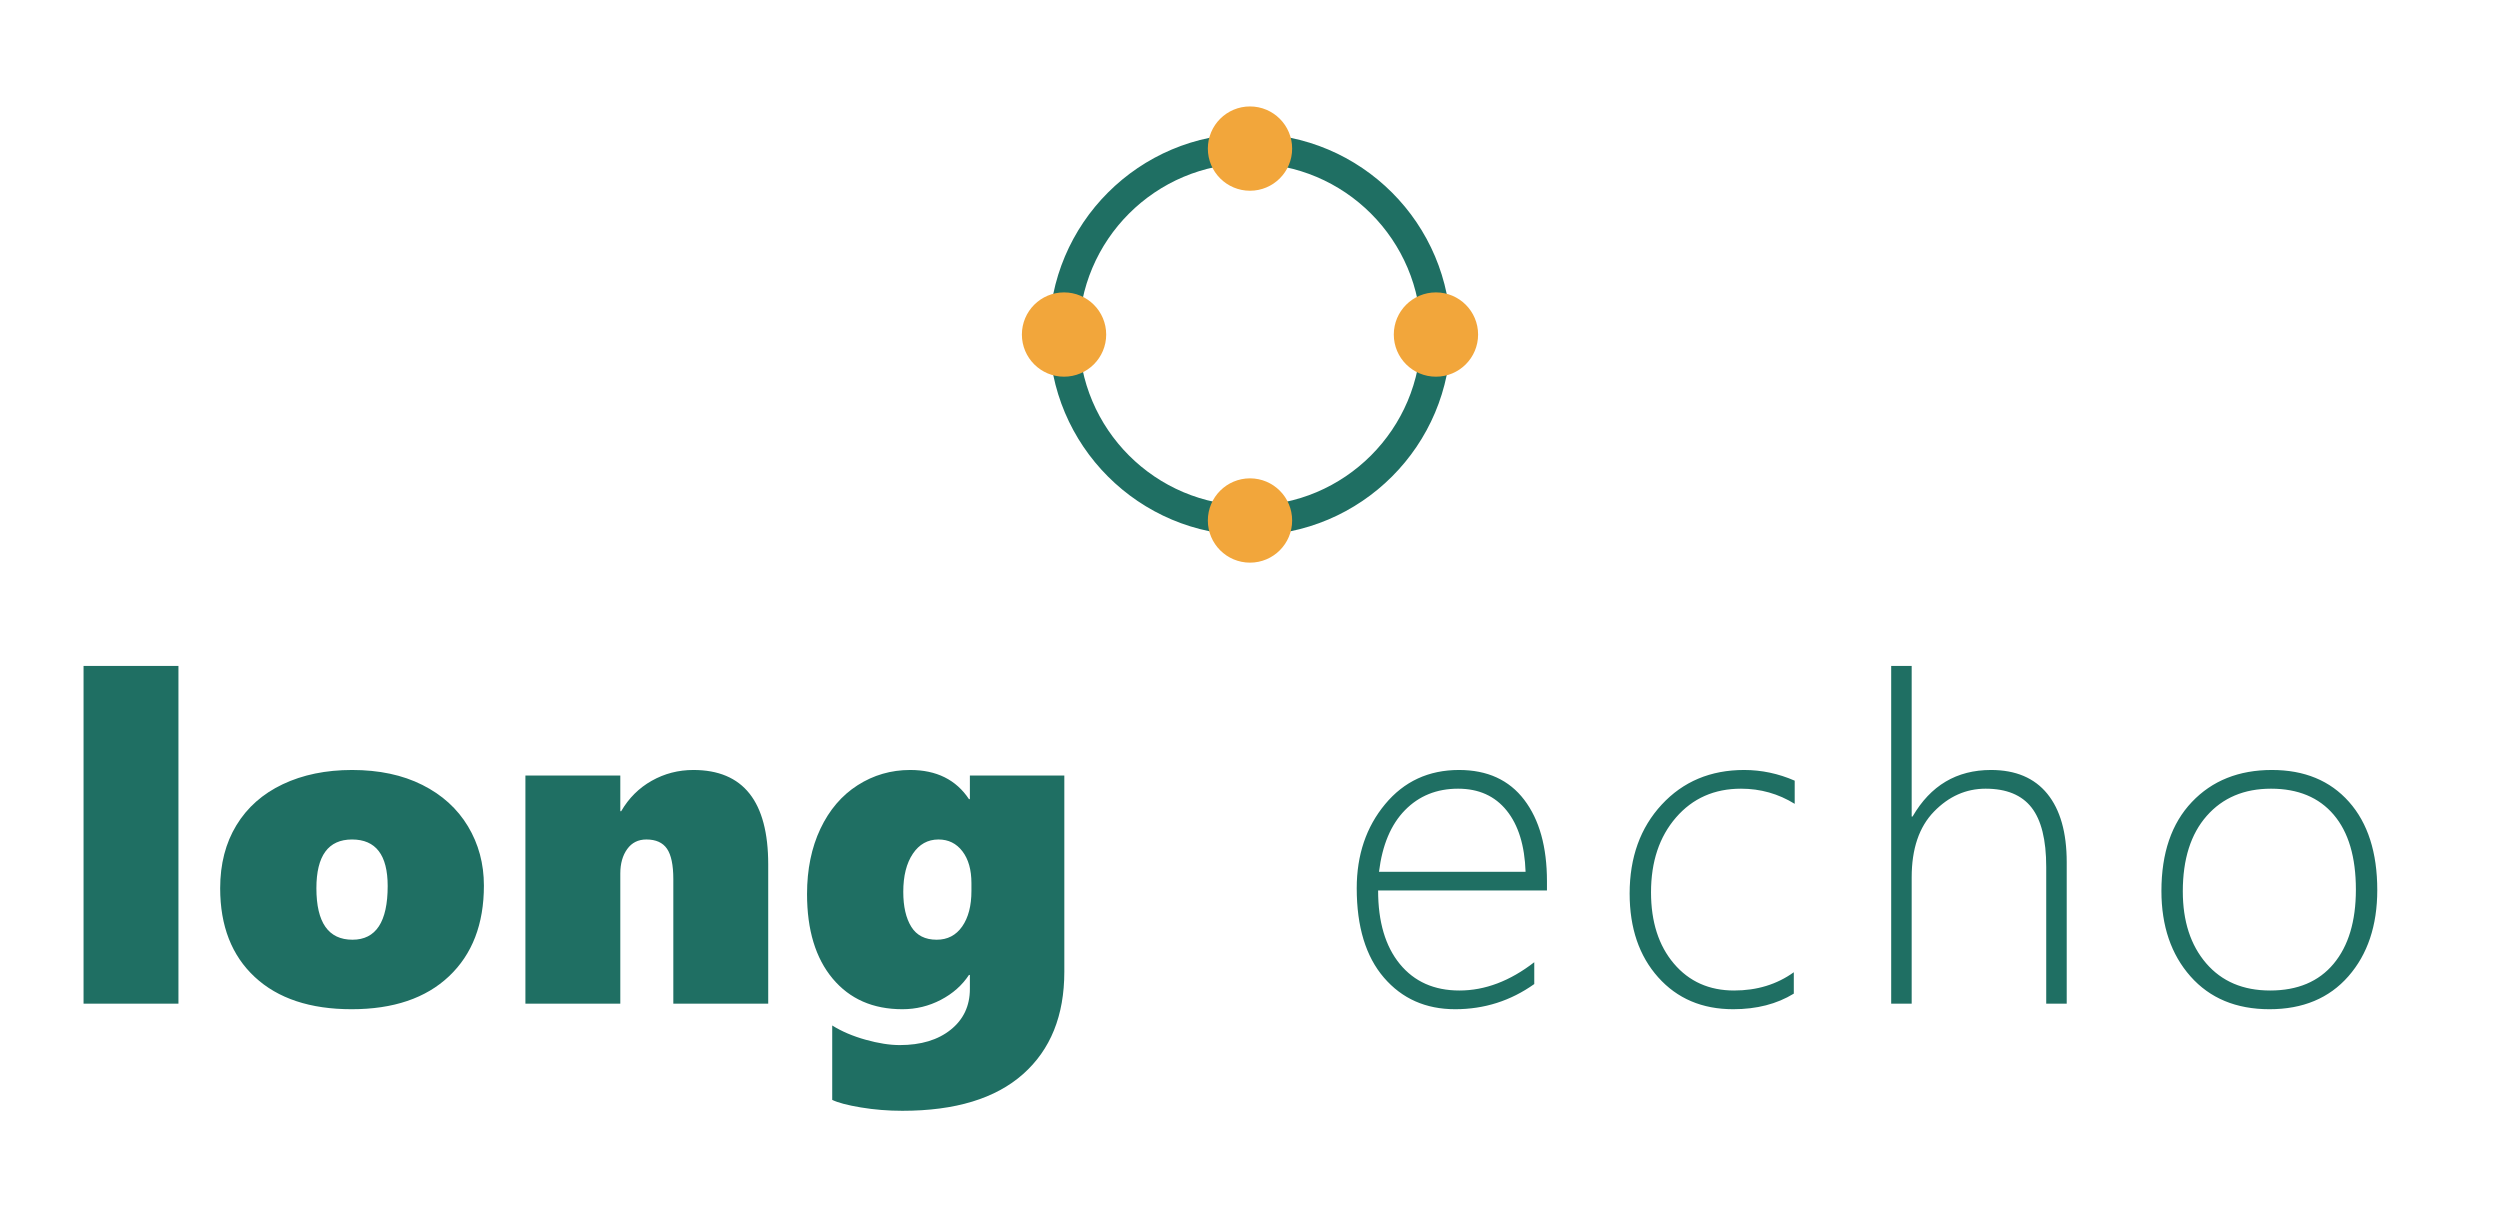
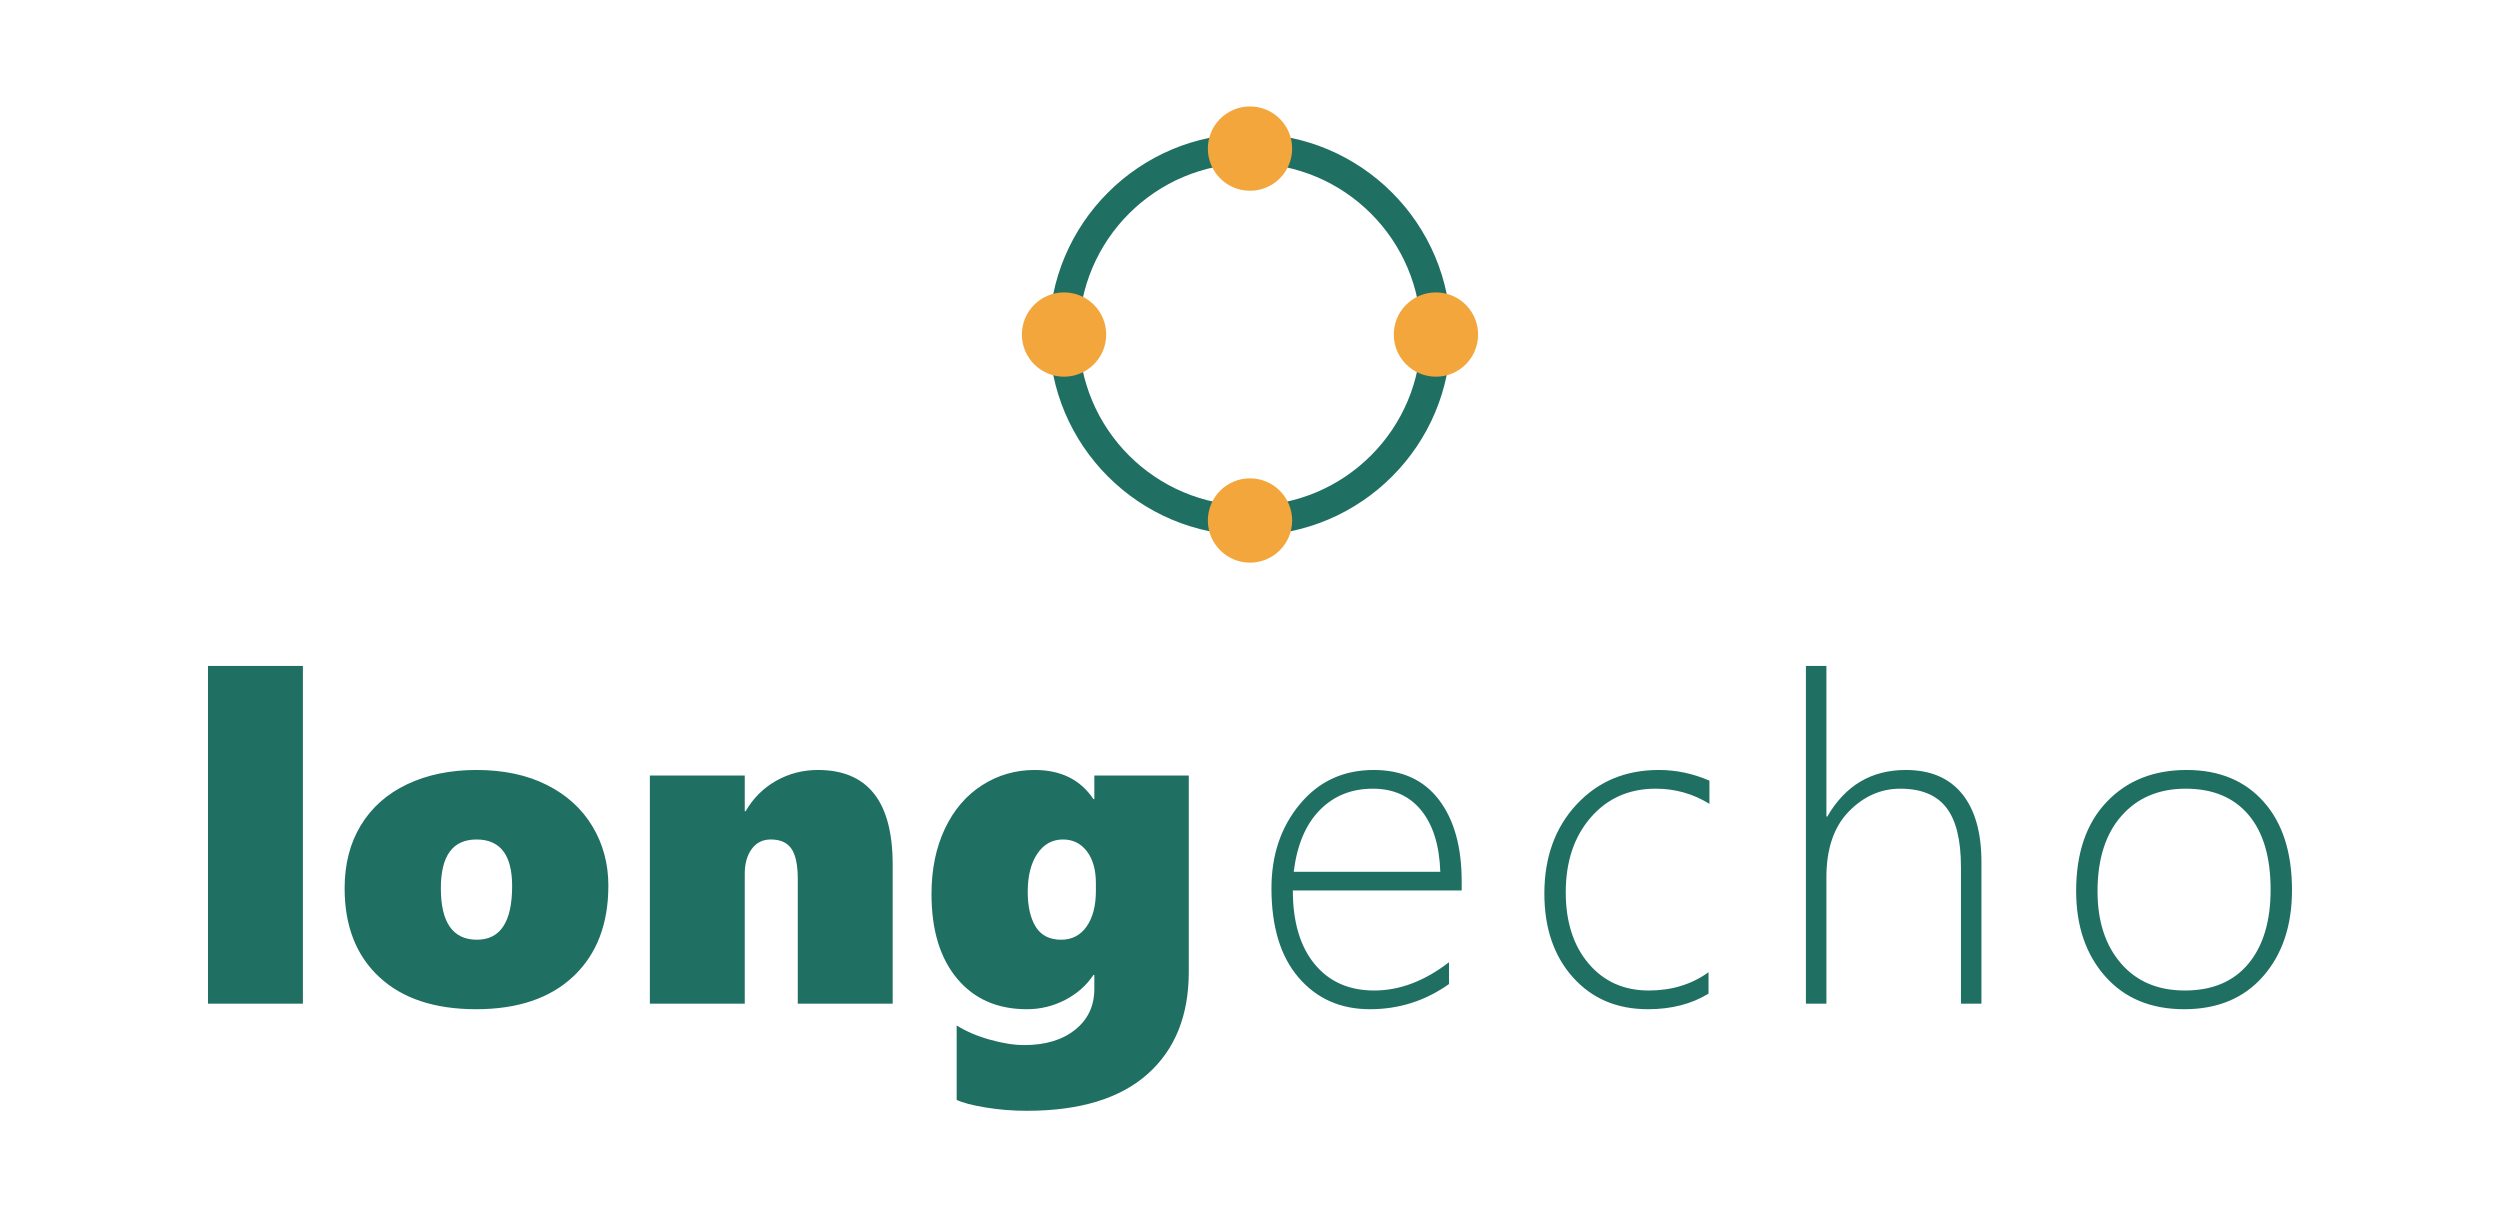
<svg xmlns="http://www.w3.org/2000/svg" viewBox="0 0 822 400" width="822" height="400" role="img" aria-label="longecho symbol above the wordmark">
  <g transform="translate(306.65,5.65) scale(0.40761)">
    <circle cx="256" cy="256" r="150" fill="none" stroke="#1F6F63" stroke-width="24" />
    <g fill="#F2A63B">
      <circle cx="256" cy="106" r="34" />
      <circle cx="406" cy="256" r="34" />
      <circle cx="256" cy="406" r="34" />
      <circle cx="106" cy="256" r="34" />
    </g>
  </g>
-   <path fill="#1F6F63" d="M27.471 330 L27.471 218.965 L58.672 218.965 L58.672 330 Z M159.109 291.182 Q159.109 310.151 147.647 320.991 Q136.185 331.831 115.604 331.831 Q95.169 331.831 83.78 321.248 Q72.391 310.664 72.391 292.061 Q72.391 280.122 77.737 271.333 Q83.084 262.544 92.972 257.856 Q102.859 253.169 115.75 253.169 Q129.08 253.169 138.858 258.076 Q148.636 262.983 153.873 271.699 Q159.109 280.415 159.109 291.182 Z M127.469 291.328 Q127.469 276.021 115.75 276.021 Q104.031 276.021 104.031 292.061 Q104.031 308.979 115.896 308.979 Q127.469 308.979 127.469 291.328 Z M221.388 330 L221.388 289.058 Q221.388 282.1 219.3 279.06 Q217.213 276.021 212.525 276.021 Q208.497 276.021 206.227 279.17 Q203.956 282.319 203.956 287.227 L203.956 330 L172.755 330 L172.755 255 L203.956 255 L203.956 266.719 L204.249 266.719 Q207.984 260.273 214.283 256.721 Q220.582 253.169 227.979 253.169 Q252.589 253.169 252.589 284.224 L252.589 330 Z M349.95 319.526 Q349.95 341.133 336.364 353.181 Q322.777 365.229 296.703 365.229 Q289.672 365.229 283.08 364.131 Q276.488 363.032 273.632 361.641 L273.632 337.178 Q278.319 340.107 284.618 341.865 Q290.917 343.623 295.824 343.623 Q306.298 343.623 312.597 338.569 Q318.896 333.516 318.896 325.166 L318.896 320.552 L318.603 320.552 Q315.233 325.679 309.337 328.755 Q303.441 331.831 296.703 331.831 Q282.201 331.831 273.778 321.76 Q265.355 311.689 265.355 293.965 Q265.355 281.807 269.75 272.505 Q274.145 263.203 281.981 258.186 Q289.818 253.169 299.267 253.169 Q312.23 253.169 318.603 262.764 L318.896 262.764 L318.896 255 L349.95 255 Z M319.408 290.376 Q319.408 283.784 316.442 279.902 Q313.476 276.021 308.568 276.021 Q303.295 276.021 300.146 280.708 Q296.996 285.396 296.996 293.232 Q296.996 300.483 299.633 304.731 Q302.27 308.979 307.982 308.979 Q313.329 308.979 316.369 304.622 Q319.408 300.264 319.408 292.939 Z" />
-   <path fill="#1F6F63" d="M453.123 292.793 Q453.123 308.247 460.264 316.963 Q467.405 325.679 479.856 325.679 Q492.454 325.679 504.466 316.377 L504.466 323.555 Q492.82 331.831 478.465 331.831 Q463.963 331.831 455.027 321.431 Q446.092 311.03 446.092 292.061 Q446.092 275.654 455.43 264.412 Q464.769 253.169 479.71 253.169 Q493.699 253.169 501.17 262.983 Q508.641 272.798 508.641 289.79 L508.641 292.793 Z M501.609 286.641 Q501.17 273.677 495.384 266.499 Q489.598 259.321 479.417 259.321 Q468.87 259.321 461.949 266.389 Q455.027 273.457 453.416 286.641 Z M589.804 326.704 Q581.454 331.831 569.882 331.831 Q554.574 331.831 545.199 321.321 Q535.824 310.811 535.824 293.818 Q535.824 275.947 546.371 264.558 Q556.918 253.169 573.471 253.169 Q582.04 253.169 590.097 256.685 L590.097 264.302 Q582.04 259.321 572.445 259.321 Q559.262 259.321 551.059 268.806 Q542.855 278.291 542.855 293.379 Q542.855 307.954 550.363 316.816 Q557.87 325.679 570.175 325.679 Q581.454 325.679 589.804 319.673 Z M672.798 330 L672.798 285.029 Q672.798 271.699 667.964 265.51 Q663.13 259.321 652.876 259.321 Q643.208 259.321 635.884 266.865 Q628.56 274.409 628.56 288.472 L628.56 330 L621.821 330 L621.821 218.965 L628.56 218.965 L628.56 268.477 L628.853 268.477 Q637.715 253.169 654.634 253.169 Q666.792 253.169 673.164 261.006 Q679.536 268.843 679.536 283.491 L679.536 330 Z M746.197 331.831 Q729.791 331.831 720.233 321.028 Q710.675 310.225 710.675 292.939 Q710.675 274.263 720.672 263.716 Q730.67 253.169 747.003 253.169 Q763.043 253.169 772.345 263.643 Q781.646 274.116 781.646 292.646 Q781.646 310.151 772.162 320.991 Q762.677 331.831 746.197 331.831 Z M746.71 259.321 Q733.453 259.321 725.58 268.257 Q717.706 277.192 717.706 293.086 Q717.706 307.808 725.396 316.743 Q733.087 325.679 746.417 325.679 Q759.967 325.679 767.291 316.89 Q774.615 308.101 774.615 292.5 Q774.615 276.46 767.328 267.891 Q760.04 259.321 746.71 259.321 Z" />
+   <path fill="#1F6F63" d="M68.392 330 L68.392 218.965 L99.593 218.965 L99.593 330 Z M200.03 291.182 Q200.03 310.151 188.568 320.991 Q177.106 331.831 156.525 331.831 Q136.09 331.831 124.701 321.248 Q113.312 310.664 113.312 292.061 Q113.312 280.122 118.658 271.333 Q124.005 262.544 133.893 257.856 Q143.78 253.169 156.671 253.169 Q170.001 253.169 179.779 258.076 Q189.557 262.983 194.794 271.699 Q200.03 280.415 200.03 291.182 Z M168.39 291.328 Q168.39 276.021 156.671 276.021 Q144.952 276.021 144.952 292.061 Q144.952 308.979 156.817 308.979 Q168.39 308.979 168.39 291.328 Z M262.309 330 L262.309 289.058 Q262.309 282.1 260.221 279.06 Q258.134 276.021 253.446 276.021 Q249.418 276.021 247.148 279.17 Q244.877 282.319 244.877 287.227 L244.877 330 L213.676 330 L213.676 255 L244.877 255 L244.877 266.719 L245.17 266.719 Q248.905 260.273 255.204 256.721 Q261.503 253.169 268.9 253.169 Q293.51 253.169 293.51 284.224 L293.51 330 Z M390.871 319.526 Q390.871 341.133 377.285 353.181 Q363.698 365.229 337.624 365.229 Q330.593 365.229 324.001 364.131 Q317.409 363.032 314.553 361.641 L314.553 337.178 Q319.24 340.107 325.539 341.865 Q331.838 343.623 336.745 343.623 Q347.219 343.623 353.518 338.569 Q359.817 333.516 359.817 325.166 L359.817 320.552 L359.524 320.552 Q356.154 325.679 350.258 328.755 Q344.362 331.831 337.624 331.831 Q323.122 331.831 314.699 321.76 Q306.276 311.689 306.276 293.965 Q306.276 281.807 310.671 272.505 Q315.066 263.203 322.902 258.186 Q330.739 253.169 340.188 253.169 Q353.151 253.169 359.524 262.764 L359.817 262.764 L359.817 255 L390.871 255 Z M360.329 290.376 Q360.329 283.784 357.363 279.902 Q354.397 276.021 349.489 276.021 Q344.216 276.021 341.067 280.708 Q337.917 285.396 337.917 293.232 Q337.917 300.483 340.554 304.731 Q343.191 308.979 348.903 308.979 Q354.25 308.979 357.29 304.622 Q360.329 300.264 360.329 292.939 Z" />
+   <path fill="#1F6F63" d="M425.085 292.793 Q425.085 308.247 432.226 316.963 Q439.367 325.679 451.818 325.679 Q464.416 325.679 476.428 316.377 L476.428 323.555 Q464.782 331.831 450.427 331.831 Q435.925 331.831 426.989 321.431 Q418.054 311.03 418.054 292.061 Q418.054 275.654 427.392 264.412 Q436.731 253.169 451.672 253.169 Q465.661 253.169 473.132 262.983 Q480.603 272.798 480.603 289.79 L480.603 292.793 Z M473.571 286.641 Q473.132 273.677 467.346 266.499 Q461.56 259.321 451.379 259.321 Q440.832 259.321 433.911 266.389 Q426.989 273.457 425.378 286.641 Z M561.766 326.704 Q553.416 331.831 541.844 331.831 Q526.536 331.831 517.161 321.321 Q507.786 310.811 507.786 293.818 Q507.786 275.947 518.333 264.558 Q528.88 253.169 545.433 253.169 Q554.002 253.169 562.059 256.685 L562.059 264.302 Q554.002 259.321 544.407 259.321 Q531.224 259.321 523.021 268.806 Q514.817 278.291 514.817 293.379 Q514.817 307.954 522.325 316.816 Q529.832 325.679 542.137 325.679 Q553.416 325.679 561.766 319.673 Z M644.76 330 L644.76 285.029 Q644.76 271.699 639.926 265.51 Q635.092 259.321 624.838 259.321 Q615.17 259.321 607.846 266.865 Q600.522 274.409 600.522 288.472 L600.522 330 L593.783 330 L593.783 218.965 L600.522 218.965 L600.522 268.477 L600.815 268.477 Q609.677 253.169 626.596 253.169 Q638.754 253.169 645.126 261.006 Q651.498 268.843 651.498 283.491 L651.498 330 Z M718.159 331.831 Q701.753 331.831 692.195 321.028 Q682.637 310.225 682.637 292.939 Q682.637 274.263 692.634 263.716 Q702.632 253.169 718.965 253.169 Q735.005 253.169 744.307 263.643 Q753.608 274.116 753.608 292.646 Q753.608 310.151 744.124 320.991 Q734.639 331.831 718.159 331.831 Z M718.672 259.321 Q705.415 259.321 697.542 268.257 Q689.668 277.192 689.668 293.086 Q689.668 307.808 697.358 316.743 Q705.049 325.679 718.379 325.679 Q731.929 325.679 739.253 316.89 Q746.577 308.101 746.577 292.5 Q746.577 276.46 739.29 267.891 Q732.002 259.321 718.672 259.321 Z" />
</svg>
